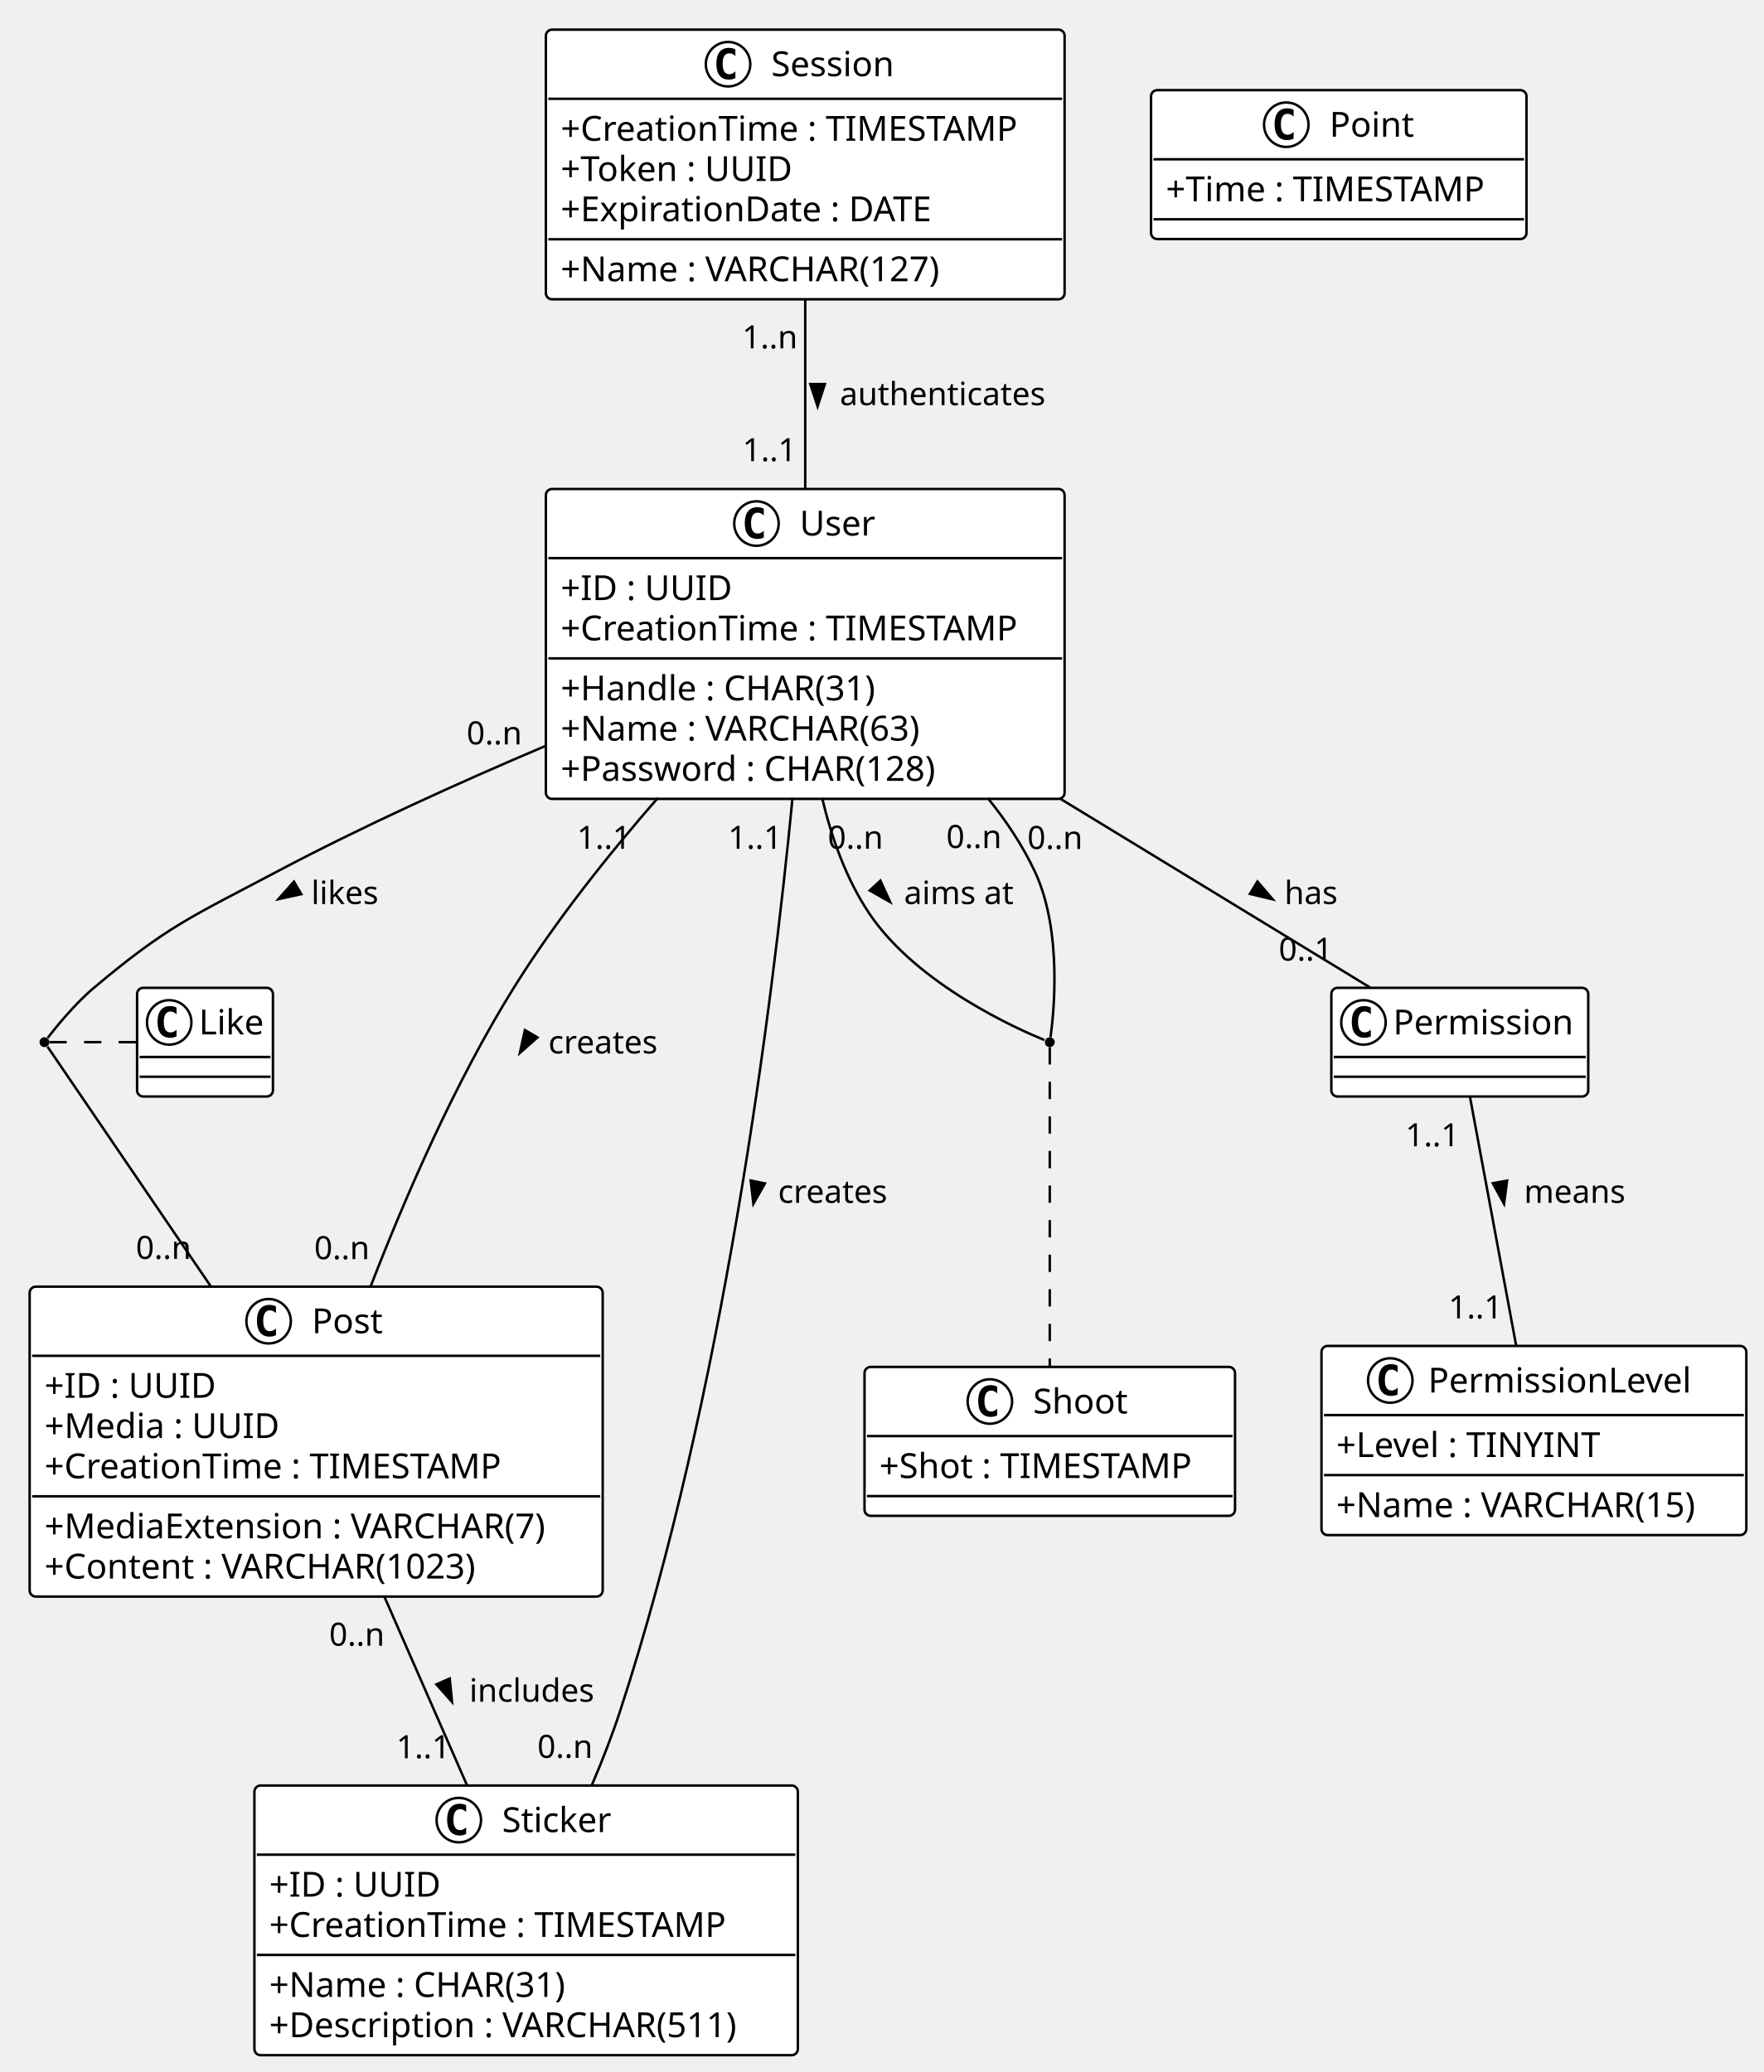
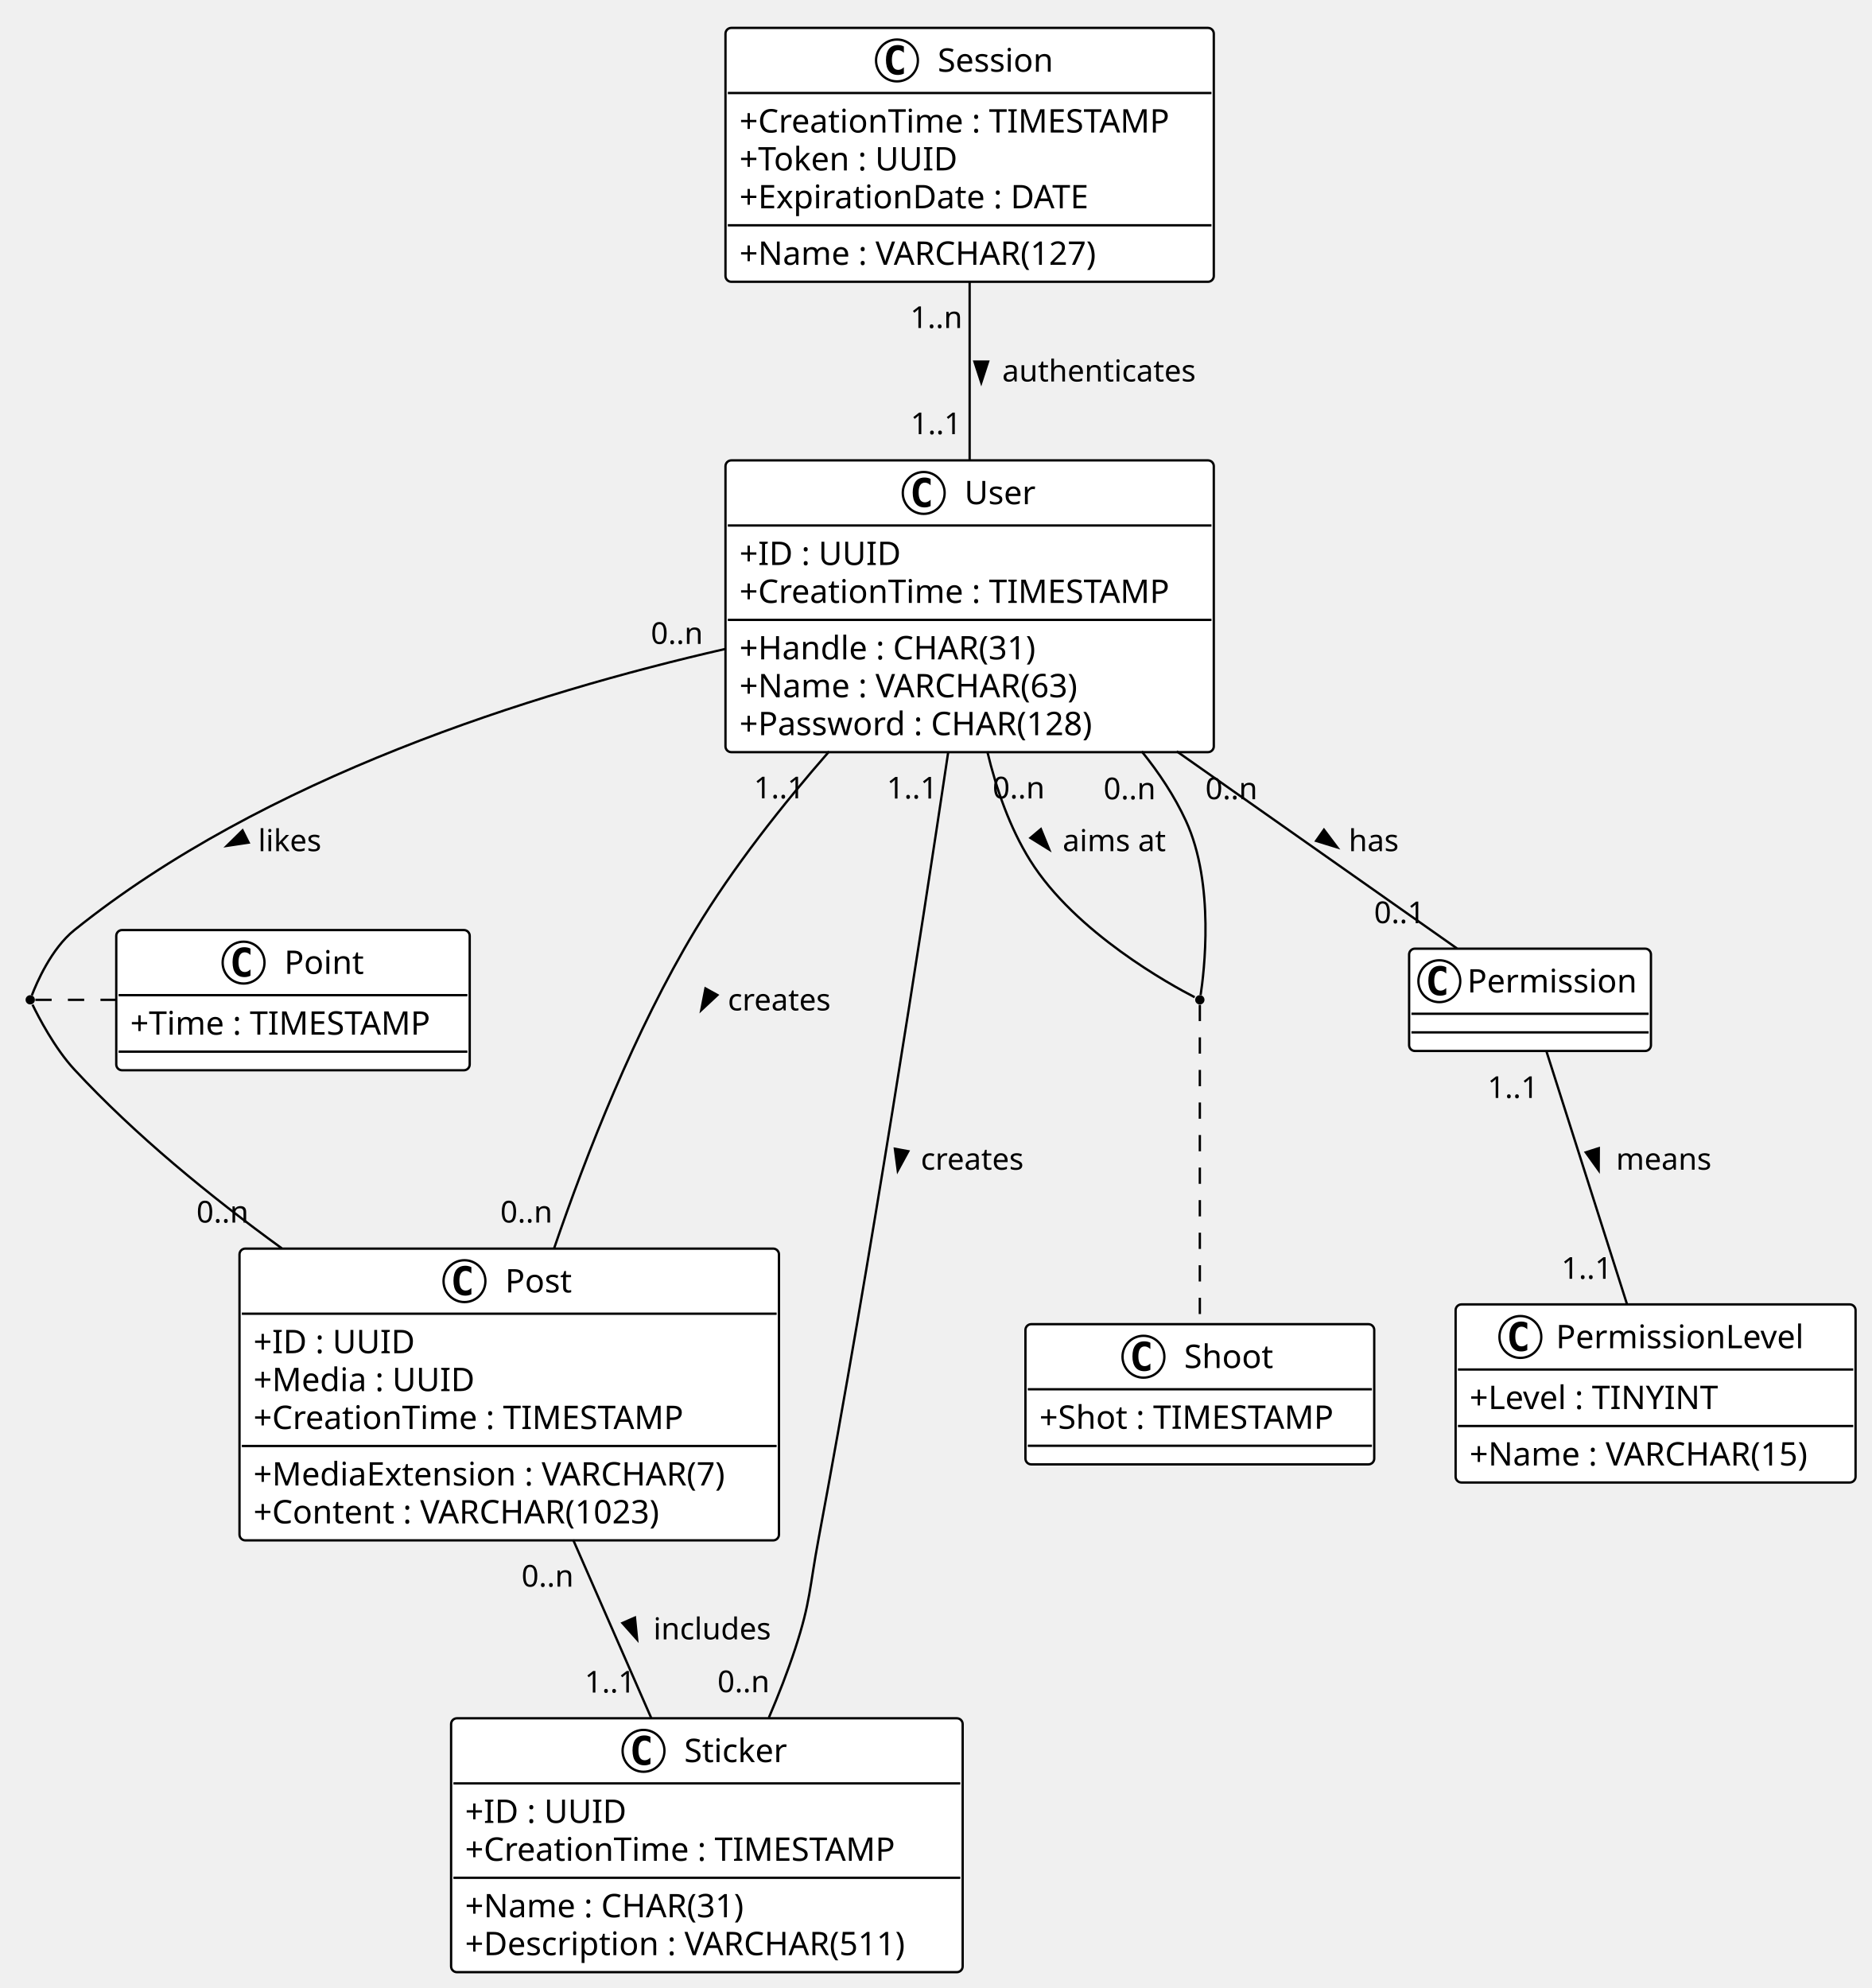
- <svg xmlns="http://www.w3.org/2000/svg" contentStyleType="text/css" height="839px" preserveAspectRatio="none" style="width:714px;height:839px;background:#FFFFFF;" version="1.1" viewBox="0 0 714 839" width="714px" zoomAndPan="magnify">
+ <svg xmlns="http://www.w3.org/2000/svg" contentStyleType="text/css" height="855px" preserveAspectRatio="none" style="width:805px;height:855px;background:#FFFFFF;" version="1.1" viewBox="0 0 805 855" width="805px" zoomAndPan="magnify">
  <defs />
  <g>
    <g id="elem_User">
-       <rect codeLine="4" fill="#FFFFFF" height="125.484" id="User" rx="2.5" ry="2.5" style="stroke:#000000;stroke-width:1.0;" width="210" x="221" y="198" />
-       <ellipse cx="306.25" cy="212" fill="#FFFFFF" rx="9" ry="9" style="stroke:#000000;stroke-width:1.0;" />
-       <path d="M309.219,217.641 Q308.641,217.938 308,218.078 Q307.359,218.234 306.656,218.234 Q304.156,218.234 302.828,216.594 Q301.516,214.938 301.516,211.812 Q301.516,208.688 302.828,207.031 Q304.156,205.375 306.656,205.375 Q307.359,205.375 308,205.531 Q308.656,205.688 309.219,205.984 L309.219,208.703 Q308.594,208.125 308,207.859 Q307.406,207.578 306.781,207.578 Q305.438,207.578 304.75,208.656 Q304.062,209.719 304.062,211.812 Q304.062,213.906 304.75,214.984 Q305.438,216.047 306.781,216.047 Q307.406,216.047 308,215.781 Q308.594,215.5 309.219,214.922 L309.219,217.641 Z " fill="#000000" />
-       <text fill="#000000" font-family="Verdana" font-size="14" lengthAdjust="spacing" textLength="32" x="323.75" y="216.847">User</text>
-       <line style="stroke:#000000;stroke-width:1.0;" x1="222" x2="430" y1="226" y2="226" />
-       <text fill="#000000" font-family="Verdana" font-size="14" lengthAdjust="spacing" textLength="73" x="227" y="242.995">+ID : UUID</text>
-       <text fill="#000000" font-family="Verdana" font-size="14" lengthAdjust="spacing" textLength="198" x="227" y="259.292">+CreationTime : TIMESTAMP</text>
-       <line style="stroke:#000000;stroke-width:1.0;" x1="222" x2="430" y1="266.594" y2="266.594" />
-       <text fill="#000000" font-family="Verdana" font-size="14" lengthAdjust="spacing" textLength="140" x="227" y="283.589">+Handle : CHAR(31)</text>
-       <text fill="#000000" font-family="Verdana" font-size="14" lengthAdjust="spacing" textLength="160" x="227" y="299.886">+Name : VARCHAR(63)</text>
-       <text fill="#000000" font-family="Verdana" font-size="14" lengthAdjust="spacing" textLength="168" x="227" y="316.183">+Password : CHAR(128)</text>
+       <rect codeLine="4" fill="#FFFFFF" height="125.484" id="User" rx="2.5" ry="2.5" style="stroke:#000000;stroke-width:1.0;" width="210" x="312" y="198" />
+       <ellipse cx="397.25" cy="212" fill="#FFFFFF" rx="9" ry="9" style="stroke:#000000;stroke-width:1.0;" />
+       <path d="M400.219,217.641 Q399.641,217.938 399,218.078 Q398.359,218.234 397.656,218.234 Q395.156,218.234 393.828,216.594 Q392.516,214.938 392.516,211.812 Q392.516,208.688 393.828,207.031 Q395.156,205.375 397.656,205.375 Q398.359,205.375 399,205.531 Q399.656,205.688 400.219,205.984 L400.219,208.703 Q399.594,208.125 399,207.859 Q398.406,207.578 397.781,207.578 Q396.438,207.578 395.75,208.656 Q395.062,209.719 395.062,211.812 Q395.062,213.906 395.75,214.984 Q396.438,216.047 397.781,216.047 Q398.406,216.047 399,215.781 Q399.594,215.5 400.219,214.922 L400.219,217.641 Z " fill="#000000" />
+       <text fill="#000000" font-family="Verdana" font-size="14" lengthAdjust="spacing" textLength="32" x="414.75" y="216.847">User</text>
+       <line style="stroke:#000000;stroke-width:1.0;" x1="313" x2="521" y1="226" y2="226" />
+       <text fill="#000000" font-family="Verdana" font-size="14" lengthAdjust="spacing" textLength="73" x="318" y="242.995">+ID : UUID</text>
+       <text fill="#000000" font-family="Verdana" font-size="14" lengthAdjust="spacing" textLength="198" x="318" y="259.292">+CreationTime : TIMESTAMP</text>
+       <line style="stroke:#000000;stroke-width:1.0;" x1="313" x2="521" y1="266.594" y2="266.594" />
+       <text fill="#000000" font-family="Verdana" font-size="14" lengthAdjust="spacing" textLength="140" x="318" y="283.589">+Handle : CHAR(31)</text>
+       <text fill="#000000" font-family="Verdana" font-size="14" lengthAdjust="spacing" textLength="160" x="318" y="299.886">+Name : VARCHAR(63)</text>
+       <text fill="#000000" font-family="Verdana" font-size="14" lengthAdjust="spacing" textLength="168" x="318" y="316.183">+Password : CHAR(128)</text>
    </g>
    <g id="elem_Post">
-       <rect codeLine="12" fill="#FFFFFF" height="125.484" id="Post" rx="2.5" ry="2.5" style="stroke:#000000;stroke-width:1.0;" width="232" x="12" y="521" />
-       <ellipse cx="108.75" cy="535" fill="#FFFFFF" rx="9" ry="9" style="stroke:#000000;stroke-width:1.0;" />
-       <path d="M111.719,540.641 Q111.141,540.938 110.5,541.078 Q109.859,541.234 109.156,541.234 Q106.656,541.234 105.328,539.594 Q104.016,537.938 104.016,534.812 Q104.016,531.688 105.328,530.031 Q106.656,528.375 109.156,528.375 Q109.859,528.375 110.5,528.531 Q111.156,528.688 111.719,528.984 L111.719,531.703 Q111.094,531.125 110.5,530.859 Q109.906,530.578 109.281,530.578 Q107.938,530.578 107.25,531.656 Q106.562,532.719 106.562,534.812 Q106.562,536.906 107.25,537.984 Q107.938,539.047 109.281,539.047 Q109.906,539.047 110.5,538.781 Q111.094,538.5 111.719,537.922 L111.719,540.641 Z " fill="#000000" />
-       <text fill="#000000" font-family="Verdana" font-size="14" lengthAdjust="spacing" textLength="31" x="126.25" y="539.847">Post</text>
-       <line style="stroke:#000000;stroke-width:1.0;" x1="13" x2="243" y1="549" y2="549" />
-       <text fill="#000000" font-family="Verdana" font-size="14" lengthAdjust="spacing" textLength="73" x="18" y="565.995">+ID : UUID</text>
-       <text fill="#000000" font-family="Verdana" font-size="14" lengthAdjust="spacing" textLength="100" x="18" y="582.292">+Media : UUID</text>
-       <text fill="#000000" font-family="Verdana" font-size="14" lengthAdjust="spacing" textLength="198" x="18" y="598.589">+CreationTime : TIMESTAMP</text>
-       <line style="stroke:#000000;stroke-width:1.0;" x1="13" x2="243" y1="605.891" y2="605.891" />
-       <text fill="#000000" font-family="Verdana" font-size="14" lengthAdjust="spacing" textLength="220" x="18" y="622.886">+MediaExtension : VARCHAR(7)</text>
-       <text fill="#000000" font-family="Verdana" font-size="14" lengthAdjust="spacing" textLength="194" x="18" y="639.183">+Content : VARCHAR(1023)</text>
+       <rect codeLine="12" fill="#FFFFFF" height="125.484" id="Post" rx="2.5" ry="2.5" style="stroke:#000000;stroke-width:1.0;" width="232" x="103" y="537" />
+       <ellipse cx="199.75" cy="551" fill="#FFFFFF" rx="9" ry="9" style="stroke:#000000;stroke-width:1.0;" />
+       <path d="M202.719,556.641 Q202.141,556.938 201.5,557.078 Q200.859,557.234 200.156,557.234 Q197.656,557.234 196.328,555.594 Q195.016,553.938 195.016,550.812 Q195.016,547.688 196.328,546.031 Q197.656,544.375 200.156,544.375 Q200.859,544.375 201.5,544.531 Q202.156,544.688 202.719,544.984 L202.719,547.703 Q202.094,547.125 201.5,546.859 Q200.906,546.578 200.281,546.578 Q198.938,546.578 198.25,547.656 Q197.562,548.719 197.562,550.812 Q197.562,552.906 198.25,553.984 Q198.938,555.047 200.281,555.047 Q200.906,555.047 201.5,554.781 Q202.094,554.5 202.719,553.922 L202.719,556.641 Z " fill="#000000" />
+       <text fill="#000000" font-family="Verdana" font-size="14" lengthAdjust="spacing" textLength="31" x="217.25" y="555.847">Post</text>
+       <line style="stroke:#000000;stroke-width:1.0;" x1="104" x2="334" y1="565" y2="565" />
+       <text fill="#000000" font-family="Verdana" font-size="14" lengthAdjust="spacing" textLength="73" x="109" y="581.995">+ID : UUID</text>
+       <text fill="#000000" font-family="Verdana" font-size="14" lengthAdjust="spacing" textLength="100" x="109" y="598.292">+Media : UUID</text>
+       <text fill="#000000" font-family="Verdana" font-size="14" lengthAdjust="spacing" textLength="198" x="109" y="614.589">+CreationTime : TIMESTAMP</text>
+       <line style="stroke:#000000;stroke-width:1.0;" x1="104" x2="334" y1="621.891" y2="621.891" />
+       <text fill="#000000" font-family="Verdana" font-size="14" lengthAdjust="spacing" textLength="220" x="109" y="638.886">+MediaExtension : VARCHAR(7)</text>
+       <text fill="#000000" font-family="Verdana" font-size="14" lengthAdjust="spacing" textLength="194" x="109" y="655.183">+Content : VARCHAR(1023)</text>
    </g>
    <g id="elem_Sticker">
-       <rect codeLine="24" fill="#FFFFFF" height="109.188" id="Sticker" rx="2.5" ry="2.5" style="stroke:#000000;stroke-width:1.0;" width="220" x="103" y="723" />
-       <ellipse cx="185.75" cy="737" fill="#FFFFFF" rx="9" ry="9" style="stroke:#000000;stroke-width:1.0;" />
-       <path d="M188.719,742.641 Q188.141,742.938 187.5,743.078 Q186.859,743.234 186.156,743.234 Q183.656,743.234 182.328,741.594 Q181.016,739.938 181.016,736.812 Q181.016,733.688 182.328,732.031 Q183.656,730.375 186.156,730.375 Q186.859,730.375 187.5,730.531 Q188.156,730.688 188.719,730.984 L188.719,733.703 Q188.094,733.125 187.5,732.859 Q186.906,732.578 186.281,732.578 Q184.938,732.578 184.25,733.656 Q183.562,734.719 183.562,736.812 Q183.562,738.906 184.25,739.984 Q184.938,741.047 186.281,741.047 Q186.906,741.047 187.5,740.781 Q188.094,740.5 188.719,739.922 L188.719,742.641 Z " fill="#000000" />
-       <text fill="#000000" font-family="Verdana" font-size="14" lengthAdjust="spacing" textLength="47" x="203.25" y="741.847">Sticker</text>
-       <line style="stroke:#000000;stroke-width:1.0;" x1="104" x2="322" y1="751" y2="751" />
-       <text fill="#000000" font-family="Verdana" font-size="14" lengthAdjust="spacing" textLength="73" x="109" y="767.995">+ID : UUID</text>
-       <text fill="#000000" font-family="Verdana" font-size="14" lengthAdjust="spacing" textLength="198" x="109" y="784.292">+CreationTime : TIMESTAMP</text>
-       <line style="stroke:#000000;stroke-width:1.0;" x1="104" x2="322" y1="791.594" y2="791.594" />
-       <text fill="#000000" font-family="Verdana" font-size="14" lengthAdjust="spacing" textLength="132" x="109" y="808.589">+Name : CHAR(31)</text>
-       <text fill="#000000" font-family="Verdana" font-size="14" lengthAdjust="spacing" textLength="208" x="109" y="824.886">+Description : VARCHAR(511)</text>
+       <rect codeLine="24" fill="#FFFFFF" height="109.188" id="Sticker" rx="2.5" ry="2.5" style="stroke:#000000;stroke-width:1.0;" width="220" x="194" y="739" />
+       <ellipse cx="276.75" cy="753" fill="#FFFFFF" rx="9" ry="9" style="stroke:#000000;stroke-width:1.0;" />
+       <path d="M279.719,758.641 Q279.141,758.938 278.5,759.078 Q277.859,759.234 277.156,759.234 Q274.656,759.234 273.328,757.594 Q272.016,755.938 272.016,752.812 Q272.016,749.688 273.328,748.031 Q274.656,746.375 277.156,746.375 Q277.859,746.375 278.5,746.531 Q279.156,746.688 279.719,746.984 L279.719,749.703 Q279.094,749.125 278.5,748.859 Q277.906,748.578 277.281,748.578 Q275.938,748.578 275.25,749.656 Q274.562,750.719 274.562,752.812 Q274.562,754.906 275.25,755.984 Q275.938,757.047 277.281,757.047 Q277.906,757.047 278.5,756.781 Q279.094,756.5 279.719,755.922 L279.719,758.641 Z " fill="#000000" />
+       <text fill="#000000" font-family="Verdana" font-size="14" lengthAdjust="spacing" textLength="47" x="294.25" y="757.847">Sticker</text>
+       <line style="stroke:#000000;stroke-width:1.0;" x1="195" x2="413" y1="767" y2="767" />
+       <text fill="#000000" font-family="Verdana" font-size="14" lengthAdjust="spacing" textLength="73" x="200" y="783.995">+ID : UUID</text>
+       <text fill="#000000" font-family="Verdana" font-size="14" lengthAdjust="spacing" textLength="198" x="200" y="800.292">+CreationTime : TIMESTAMP</text>
+       <line style="stroke:#000000;stroke-width:1.0;" x1="195" x2="413" y1="807.594" y2="807.594" />
+       <text fill="#000000" font-family="Verdana" font-size="14" lengthAdjust="spacing" textLength="132" x="200" y="824.589">+Name : CHAR(31)</text>
+       <text fill="#000000" font-family="Verdana" font-size="14" lengthAdjust="spacing" textLength="208" x="200" y="840.886">+Description : VARCHAR(511)</text>
    </g>
    <g id="elem_Shoot">
-       <rect codeLine="45" fill="#FFFFFF" height="60.297" id="Shoot" rx="2.5" ry="2.5" style="stroke:#000000;stroke-width:1.0;" width="150" x="350" y="553.5" />
-       <ellipse cx="400.75" cy="567.5" fill="#FFFFFF" rx="9" ry="9" style="stroke:#000000;stroke-width:1.0;" />
-       <path d="M403.719,573.141 Q403.141,573.438 402.5,573.578 Q401.859,573.734 401.156,573.734 Q398.656,573.734 397.328,572.094 Q396.016,570.438 396.016,567.312 Q396.016,564.188 397.328,562.531 Q398.656,560.875 401.156,560.875 Q401.859,560.875 402.5,561.031 Q403.156,561.188 403.719,561.484 L403.719,564.203 Q403.094,563.625 402.5,563.359 Q401.906,563.078 401.281,563.078 Q399.938,563.078 399.25,564.156 Q398.562,565.219 398.562,567.312 Q398.562,569.406 399.25,570.484 Q399.938,571.547 401.281,571.547 Q401.906,571.547 402.5,571.281 Q403.094,571 403.719,570.422 L403.719,573.141 Z " fill="#000000" />
-       <text fill="#000000" font-family="Verdana" font-size="14" lengthAdjust="spacing" textLength="41" x="418.25" y="572.347">Shoot</text>
-       <line style="stroke:#000000;stroke-width:1.0;" x1="351" x2="499" y1="581.5" y2="581.5" />
-       <text fill="#000000" font-family="Verdana" font-size="14" lengthAdjust="spacing" textLength="138" x="356" y="598.495">+Shot : TIMESTAMP</text>
-       <line style="stroke:#000000;stroke-width:1.0;" x1="351" x2="499" y1="605.797" y2="605.797" />
+       <rect codeLine="45" fill="#FFFFFF" height="60.297" id="Shoot" rx="2.5" ry="2.5" style="stroke:#000000;stroke-width:1.0;" width="150" x="441" y="569.5" />
+       <ellipse cx="491.75" cy="583.5" fill="#FFFFFF" rx="9" ry="9" style="stroke:#000000;stroke-width:1.0;" />
+       <path d="M494.719,589.141 Q494.141,589.438 493.5,589.578 Q492.859,589.734 492.156,589.734 Q489.656,589.734 488.328,588.094 Q487.016,586.438 487.016,583.312 Q487.016,580.188 488.328,578.531 Q489.656,576.875 492.156,576.875 Q492.859,576.875 493.5,577.031 Q494.156,577.188 494.719,577.484 L494.719,580.203 Q494.094,579.625 493.5,579.359 Q492.906,579.078 492.281,579.078 Q490.938,579.078 490.25,580.156 Q489.562,581.219 489.562,583.312 Q489.562,585.406 490.25,586.484 Q490.938,587.547 492.281,587.547 Q492.906,587.547 493.5,587.281 Q494.094,587 494.719,586.422 L494.719,589.141 Z " fill="#000000" />
+       <text fill="#000000" font-family="Verdana" font-size="14" lengthAdjust="spacing" textLength="41" x="509.25" y="588.347">Shoot</text>
+       <line style="stroke:#000000;stroke-width:1.0;" x1="442" x2="590" y1="597.5" y2="597.5" />
+       <text fill="#000000" font-family="Verdana" font-size="14" lengthAdjust="spacing" textLength="138" x="447" y="614.495">+Shot : TIMESTAMP</text>
+       <line style="stroke:#000000;stroke-width:1.0;" x1="442" x2="590" y1="621.797" y2="621.797" />
    </g>
-     <ellipse cx="425" cy="422" fill="#000000" rx="2" ry="2" style="stroke:none;stroke-width:1.0;" />
+     <ellipse cx="516" cy="430" fill="#000000" rx="2" ry="2" style="stroke:none;stroke-width:1.0;" />
    <g id="elem_Session">
-       <rect codeLine="61" fill="#FFFFFF" height="109.188" id="Session" rx="2.5" ry="2.5" style="stroke:#000000;stroke-width:1.0;" width="210" x="221" y="12" />
-       <ellipse cx="294.75" cy="26" fill="#FFFFFF" rx="9" ry="9" style="stroke:#000000;stroke-width:1.0;" />
-       <path d="M297.719,31.641 Q297.141,31.938 296.5,32.078 Q295.859,32.234 295.156,32.234 Q292.656,32.234 291.328,30.594 Q290.016,28.938 290.016,25.812 Q290.016,22.688 291.328,21.031 Q292.656,19.375 295.156,19.375 Q295.859,19.375 296.5,19.531 Q297.156,19.688 297.719,19.984 L297.719,22.703 Q297.094,22.125 296.5,21.859 Q295.906,21.578 295.281,21.578 Q293.938,21.578 293.25,22.656 Q292.562,23.719 292.562,25.812 Q292.562,27.906 293.25,28.984 Q293.938,30.047 295.281,30.047 Q295.906,30.047 296.5,29.781 Q297.094,29.5 297.719,28.922 L297.719,31.641 Z " fill="#000000" />
-       <text fill="#000000" font-family="Verdana" font-size="14" lengthAdjust="spacing" textLength="55" x="312.25" y="30.847">Session</text>
-       <line style="stroke:#000000;stroke-width:1.0;" x1="222" x2="430" y1="40" y2="40" />
-       <text fill="#000000" font-family="Verdana" font-size="14" lengthAdjust="spacing" textLength="198" x="227" y="56.995">+CreationTime : TIMESTAMP</text>
-       <text fill="#000000" font-family="Verdana" font-size="14" lengthAdjust="spacing" textLength="103" x="227" y="73.292">+Token : UUID</text>
-       <text fill="#000000" font-family="Verdana" font-size="14" lengthAdjust="spacing" textLength="163" x="227" y="89.589">+ExpirationDate : DATE</text>
-       <line style="stroke:#000000;stroke-width:1.0;" x1="222" x2="430" y1="96.891" y2="96.891" />
-       <text fill="#000000" font-family="Verdana" font-size="14" lengthAdjust="spacing" textLength="169" x="227" y="113.886">+Name : VARCHAR(127)</text>
+       <rect codeLine="61" fill="#FFFFFF" height="109.188" id="Session" rx="2.5" ry="2.5" style="stroke:#000000;stroke-width:1.0;" width="210" x="312" y="12" />
+       <ellipse cx="385.75" cy="26" fill="#FFFFFF" rx="9" ry="9" style="stroke:#000000;stroke-width:1.0;" />
+       <path d="M388.719,31.641 Q388.141,31.938 387.5,32.078 Q386.859,32.234 386.156,32.234 Q383.656,32.234 382.328,30.594 Q381.016,28.938 381.016,25.812 Q381.016,22.688 382.328,21.031 Q383.656,19.375 386.156,19.375 Q386.859,19.375 387.5,19.531 Q388.156,19.688 388.719,19.984 L388.719,22.703 Q388.094,22.125 387.5,21.859 Q386.906,21.578 386.281,21.578 Q384.938,21.578 384.25,22.656 Q383.562,23.719 383.562,25.812 Q383.562,27.906 384.25,28.984 Q384.938,30.047 386.281,30.047 Q386.906,30.047 387.5,29.781 Q388.094,29.5 388.719,28.922 L388.719,31.641 Z " fill="#000000" />
+       <text fill="#000000" font-family="Verdana" font-size="14" lengthAdjust="spacing" textLength="55" x="403.25" y="30.847">Session</text>
+       <line style="stroke:#000000;stroke-width:1.0;" x1="313" x2="521" y1="40" y2="40" />
+       <text fill="#000000" font-family="Verdana" font-size="14" lengthAdjust="spacing" textLength="198" x="318" y="56.995">+CreationTime : TIMESTAMP</text>
+       <text fill="#000000" font-family="Verdana" font-size="14" lengthAdjust="spacing" textLength="103" x="318" y="73.292">+Token : UUID</text>
+       <text fill="#000000" font-family="Verdana" font-size="14" lengthAdjust="spacing" textLength="163" x="318" y="89.589">+ExpirationDate : DATE</text>
+       <line style="stroke:#000000;stroke-width:1.0;" x1="313" x2="521" y1="96.891" y2="96.891" />
+       <text fill="#000000" font-family="Verdana" font-size="14" lengthAdjust="spacing" textLength="169" x="318" y="113.886">+Name : VARCHAR(127)</text>
    </g>
    <g id="elem_Permission">
-       <rect codeLine="71" fill="#FFFFFF" height="44" id="Permission" rx="2.5" ry="2.5" style="stroke:#000000;stroke-width:1.0;" width="104" x="539" y="400" />
-       <ellipse cx="552" cy="414" fill="#FFFFFF" rx="9" ry="9" style="stroke:#000000;stroke-width:1.0;" />
-       <path d="M554.969,419.641 Q554.391,419.938 553.75,420.078 Q553.109,420.234 552.406,420.234 Q549.906,420.234 548.578,418.594 Q547.266,416.938 547.266,413.812 Q547.266,410.688 548.578,409.031 Q549.906,407.375 552.406,407.375 Q553.109,407.375 553.75,407.531 Q554.406,407.688 554.969,407.984 L554.969,410.703 Q554.344,410.125 553.75,409.859 Q553.156,409.578 552.531,409.578 Q551.188,409.578 550.5,410.656 Q549.812,411.719 549.812,413.812 Q549.812,415.906 550.5,416.984 Q551.188,418.047 552.531,418.047 Q553.156,418.047 553.75,417.781 Q554.344,417.5 554.969,416.922 L554.969,419.641 Z " fill="#000000" />
-       <text fill="#000000" font-family="Verdana" font-size="14" lengthAdjust="spacing" textLength="76" x="564" y="418.847">Permission</text>
-       <line style="stroke:#000000;stroke-width:1.0;" x1="540" x2="642" y1="428" y2="428" />
-       <line style="stroke:#000000;stroke-width:1.0;" x1="540" x2="642" y1="436" y2="436" />
+       <rect codeLine="71" fill="#FFFFFF" height="44" id="Permission" rx="2.5" ry="2.5" style="stroke:#000000;stroke-width:1.0;" width="104" x="606" y="408" />
+       <ellipse cx="619" cy="422" fill="#FFFFFF" rx="9" ry="9" style="stroke:#000000;stroke-width:1.0;" />
+       <path d="M621.969,427.641 Q621.391,427.938 620.75,428.078 Q620.109,428.234 619.406,428.234 Q616.906,428.234 615.578,426.594 Q614.266,424.938 614.266,421.812 Q614.266,418.688 615.578,417.031 Q616.906,415.375 619.406,415.375 Q620.109,415.375 620.75,415.531 Q621.406,415.688 621.969,415.984 L621.969,418.703 Q621.344,418.125 620.75,417.859 Q620.156,417.578 619.531,417.578 Q618.188,417.578 617.5,418.656 Q616.812,419.719 616.812,421.812 Q616.812,423.906 617.5,424.984 Q618.188,426.047 619.531,426.047 Q620.156,426.047 620.75,425.781 Q621.344,425.5 621.969,424.922 L621.969,427.641 Z " fill="#000000" />
+       <text fill="#000000" font-family="Verdana" font-size="14" lengthAdjust="spacing" textLength="76" x="631" y="426.847">Permission</text>
+       <line style="stroke:#000000;stroke-width:1.0;" x1="607" x2="709" y1="436" y2="436" />
+       <line style="stroke:#000000;stroke-width:1.0;" x1="607" x2="709" y1="444" y2="444" />
    </g>
    <g id="elem_PermissionLevel">
-       <rect codeLine="80" fill="#FFFFFF" height="76.594" id="PermissionLevel" rx="2.5" ry="2.5" style="stroke:#000000;stroke-width:1.0;" width="172" x="535" y="545" />
-       <ellipse cx="562.85" cy="559" fill="#FFFFFF" rx="9" ry="9" style="stroke:#000000;stroke-width:1.0;" />
-       <path d="M565.819,564.641 Q565.241,564.938 564.6,565.078 Q563.959,565.234 563.256,565.234 Q560.756,565.234 559.428,563.594 Q558.116,561.938 558.116,558.812 Q558.116,555.688 559.428,554.031 Q560.756,552.375 563.256,552.375 Q563.959,552.375 564.6,552.531 Q565.256,552.688 565.819,552.984 L565.819,555.703 Q565.194,555.125 564.6,554.859 Q564.006,554.578 563.381,554.578 Q562.038,554.578 561.35,555.656 Q560.663,556.719 560.663,558.812 Q560.663,560.906 561.35,561.984 Q562.038,563.047 563.381,563.047 Q564.006,563.047 564.6,562.781 Q565.194,562.5 565.819,561.922 L565.819,564.641 Z " fill="#000000" />
-       <text fill="#000000" font-family="Verdana" font-size="14" lengthAdjust="spacing" textLength="111" x="578.15" y="563.847">PermissionLevel</text>
-       <line style="stroke:#000000;stroke-width:1.0;" x1="536" x2="706" y1="573" y2="573" />
-       <text fill="#000000" font-family="Verdana" font-size="14" lengthAdjust="spacing" textLength="113" x="541" y="589.995">+Level : TINYINT</text>
-       <line style="stroke:#000000;stroke-width:1.0;" x1="536" x2="706" y1="597.297" y2="597.297" />
-       <text fill="#000000" font-family="Verdana" font-size="14" lengthAdjust="spacing" textLength="160" x="541" y="614.292">+Name : VARCHAR(15)</text>
+       <rect codeLine="80" fill="#FFFFFF" height="76.594" id="PermissionLevel" rx="2.5" ry="2.5" style="stroke:#000000;stroke-width:1.0;" width="172" x="626" y="561" />
+       <ellipse cx="653.85" cy="575" fill="#FFFFFF" rx="9" ry="9" style="stroke:#000000;stroke-width:1.0;" />
+       <path d="M656.819,580.641 Q656.241,580.938 655.6,581.078 Q654.959,581.234 654.256,581.234 Q651.756,581.234 650.428,579.594 Q649.116,577.938 649.116,574.812 Q649.116,571.688 650.428,570.031 Q651.756,568.375 654.256,568.375 Q654.959,568.375 655.6,568.531 Q656.256,568.688 656.819,568.984 L656.819,571.703 Q656.194,571.125 655.6,570.859 Q655.006,570.578 654.381,570.578 Q653.038,570.578 652.35,571.656 Q651.663,572.719 651.663,574.812 Q651.663,576.906 652.35,577.984 Q653.038,579.047 654.381,579.047 Q655.006,579.047 655.6,578.781 Q656.194,578.5 656.819,577.922 L656.819,580.641 Z " fill="#000000" />
+       <text fill="#000000" font-family="Verdana" font-size="14" lengthAdjust="spacing" textLength="111" x="669.15" y="579.847">PermissionLevel</text>
+       <line style="stroke:#000000;stroke-width:1.0;" x1="627" x2="797" y1="589" y2="589" />
+       <text fill="#000000" font-family="Verdana" font-size="14" lengthAdjust="spacing" textLength="113" x="632" y="605.995">+Level : TINYINT</text>
+       <line style="stroke:#000000;stroke-width:1.0;" x1="627" x2="797" y1="613.297" y2="613.297" />
+       <text fill="#000000" font-family="Verdana" font-size="14" lengthAdjust="spacing" textLength="160" x="632" y="630.292">+Name : VARCHAR(15)</text>
    </g>
-     <g id="elem_Like">
-       <rect fill="#FFFFFF" height="44" id="Like" rx="2.5" ry="2.5" style="stroke:#000000;stroke-width:1.0;" width="55" x="55.5" y="400" />
-       <ellipse cx="68.5" cy="414" fill="#FFFFFF" rx="9" ry="9" style="stroke:#000000;stroke-width:1.0;" />
-       <path d="M71.469,419.641 Q70.891,419.938 70.25,420.078 Q69.609,420.234 68.906,420.234 Q66.406,420.234 65.078,418.594 Q63.766,416.938 63.766,413.812 Q63.766,410.688 65.078,409.031 Q66.406,407.375 68.906,407.375 Q69.609,407.375 70.25,407.531 Q70.906,407.688 71.469,407.984 L71.469,410.703 Q70.844,410.125 70.25,409.859 Q69.656,409.578 69.031,409.578 Q67.688,409.578 67,410.656 Q66.312,411.719 66.312,413.812 Q66.312,415.906 67,416.984 Q67.688,418.047 69.031,418.047 Q69.656,418.047 70.25,417.781 Q70.844,417.5 71.469,416.922 L71.469,419.641 Z " fill="#000000" />
-       <text fill="#000000" font-family="Verdana" font-size="14" lengthAdjust="spacing" textLength="27" x="80.5" y="418.847">Like</text>
-       <line style="stroke:#000000;stroke-width:1.0;" x1="56.5" x2="109.5" y1="428" y2="428" />
-       <line style="stroke:#000000;stroke-width:1.0;" x1="56.5" x2="109.5" y1="436" y2="436" />
+     <g id="elem_Point">
+       <rect codeLine="53" fill="#FFFFFF" height="60.297" id="Point" rx="2.5" ry="2.5" style="stroke:#000000;stroke-width:1.0;" width="152" x="50" y="400" />
+       <ellipse cx="104.75" cy="414" fill="#FFFFFF" rx="9" ry="9" style="stroke:#000000;stroke-width:1.0;" />
+       <path d="M107.719,419.641 Q107.141,419.938 106.5,420.078 Q105.859,420.234 105.156,420.234 Q102.656,420.234 101.328,418.594 Q100.016,416.938 100.016,413.812 Q100.016,410.688 101.328,409.031 Q102.656,407.375 105.156,407.375 Q105.859,407.375 106.5,407.531 Q107.156,407.688 107.719,407.984 L107.719,410.703 Q107.094,410.125 106.5,409.859 Q105.906,409.578 105.281,409.578 Q103.938,409.578 103.25,410.656 Q102.562,411.719 102.562,413.812 Q102.562,415.906 103.25,416.984 Q103.938,418.047 105.281,418.047 Q105.906,418.047 106.5,417.781 Q107.094,417.5 107.719,416.922 L107.719,419.641 Z " fill="#000000" />
+       <text fill="#000000" font-family="Verdana" font-size="14" lengthAdjust="spacing" textLength="35" x="122.25" y="418.847">Point</text>
+       <line style="stroke:#000000;stroke-width:1.0;" x1="51" x2="201" y1="428" y2="428" />
+       <text fill="#000000" font-family="Verdana" font-size="14" lengthAdjust="spacing" textLength="140" x="56" y="444.995">+Time : TIMESTAMP</text>
+       <line style="stroke:#000000;stroke-width:1.0;" x1="51" x2="201" y1="452.297" y2="452.297" />
    </g>
-     <ellipse cx="18" cy="422" fill="#000000" rx="2" ry="2" style="stroke:none;stroke-width:1.0;" />
-     <g id="elem_Point">
-       <rect codeLine="53" fill="#FFFFFF" height="60.297" id="Point" rx="2.5" ry="2.5" style="stroke:#000000;stroke-width:1.0;" width="152" x="466" y="36.5" />
-       <ellipse cx="520.75" cy="50.5" fill="#FFFFFF" rx="9" ry="9" style="stroke:#000000;stroke-width:1.0;" />
-       <path d="M523.719,56.141 Q523.141,56.438 522.5,56.578 Q521.859,56.734 521.156,56.734 Q518.656,56.734 517.328,55.094 Q516.016,53.438 516.016,50.312 Q516.016,47.188 517.328,45.531 Q518.656,43.875 521.156,43.875 Q521.859,43.875 522.5,44.031 Q523.156,44.188 523.719,44.484 L523.719,47.203 Q523.094,46.625 522.5,46.359 Q521.906,46.078 521.281,46.078 Q519.938,46.078 519.25,47.156 Q518.562,48.219 518.562,50.312 Q518.562,52.406 519.25,53.484 Q519.938,54.547 521.281,54.547 Q521.906,54.547 522.5,54.281 Q523.094,54 523.719,53.422 L523.719,56.141 Z " fill="#000000" />
-       <text fill="#000000" font-family="Verdana" font-size="14" lengthAdjust="spacing" textLength="35" x="538.25" y="55.347">Point</text>
-       <line style="stroke:#000000;stroke-width:1.0;" x1="467" x2="617" y1="64.5" y2="64.5" />
-       <text fill="#000000" font-family="Verdana" font-size="14" lengthAdjust="spacing" textLength="140" x="472" y="81.495">+Time : TIMESTAMP</text>
-       <line style="stroke:#000000;stroke-width:1.0;" x1="467" x2="617" y1="88.797" y2="88.797" />
+     <ellipse cx="13" cy="430" fill="#000000" rx="2" ry="2" style="stroke:none;stroke-width:1.0;" />
+     <g id="link_User_apoint7">
+       <path d="M424.602,323.227 C428.455,339.304 434.258,355.994 443,370 C462.457,401.174 503.755,423.731 513.775,428.883 " fill="none" id="User-apoint7" style="stroke:#000000;stroke-width:1.0;" />
+       <polygon fill="#000000" points="451.225,365.387,447.637,356.58,443.145,360.371,451.225,365.387" style="stroke:#000000;stroke-width:1.0;" />
+       <text fill="#000000" font-family="Verdana" font-size="13" lengthAdjust="spacing" textLength="48" x="457" y="366.067">aims at</text>
+       <text fill="#000000" font-family="Verdana" font-size="13" lengthAdjust="spacing" textLength="24" x="426.868" y="343.394">0..n</text>
    </g>
-     <g id="link_User_apoint160">
-       <path d="M332.822,323.074 C336.673,339.326 342.671,356.142 352,370 C371.464,398.914 412.757,417.041 422.776,421.121 " fill="none" id="User-apoint160" style="stroke:#000000;stroke-width:1.0;" />
-       <polygon fill="#000000" points="360.38,365.251,356.431,356.599,352.1,360.572,360.38,365.251" style="stroke:#000000;stroke-width:1.0;" />
-       <text fill="#000000" font-family="Verdana" font-size="13" lengthAdjust="spacing" textLength="48" x="366" y="366.067">aims at</text>
-       <text fill="#000000" font-family="Verdana" font-size="13" lengthAdjust="spacing" textLength="24" x="335.116" y="343.66">0..n</text>
+     <g id="link_apoint7_User">
+       <path d="M516.333,427.969 C517.744,418.769 522.601,380.264 510,353 C505.128,342.458 498.506,332.445 491.024,323.168 " fill="none" id="apoint7-User" style="stroke:#000000;stroke-width:1.0;" />
+       <text fill="#000000" font-family="Verdana" font-size="13" lengthAdjust="spacing" textLength="24" x="474.584" y="343.765">0..n</text>
    </g>
-     <g id="link_apoint160_User">
-       <path d="M425.309,419.952 C426.516,411.312 430.308,377.181 419,353 C414.08,342.48 407.43,332.48 399.933,323.211 " fill="none" id="apoint160-User" style="stroke:#000000;stroke-width:1.0;" />
-       <text fill="#000000" font-family="Verdana" font-size="13" lengthAdjust="spacing" textLength="24" x="383.095" y="343.375">0..n</text>
-     </g>
-     <g id="link_apoint160_Shoot">
-       <path d="M425,424.042 C425,437.187 425,510.68 425,553.159 " fill="none" id="apoint160-Shoot" style="stroke:#000000;stroke-width:1.0;stroke-dasharray:7.0,7.0;" />
+     <g id="link_apoint7_Shoot">
+       <path d="M516,432.143 C516,446.131 516,525.228 516,569.494 " fill="none" id="apoint7-Shoot" style="stroke:#000000;stroke-width:1.0;stroke-dasharray:7.0,7.0;" />
    </g>
    <g id="link_User_Post">
-       <path codeLine="36" d="M266.316,323.115 C246.213,346.161 224.675,373.202 208,400 C184.315,438.065 164.186,484.362 150.044,520.929 " fill="none" id="User-Post" style="stroke:#000000;stroke-width:1.0;" />
-       <polygon fill="#000000" points="210.466,426.377,217.583,420.068,212.516,417.09,210.466,426.377" style="stroke:#000000;stroke-width:1.0;" />
-       <text fill="#000000" font-family="Verdana" font-size="13" lengthAdjust="spacing" textLength="48" x="222" y="426.567">creates</text>
-       <text fill="#000000" font-family="Verdana" font-size="13" lengthAdjust="spacing" textLength="24" x="233.579" y="343.706">1..1</text>
-       <text fill="#000000" font-family="Verdana" font-size="13" lengthAdjust="spacing" textLength="24" x="127.205" y="509.874">0..n</text>
+       <path codeLine="36" d="M356.563,323.188 C336.508,346.134 315.192,373.093 299,400 C273.024,443.164 252.198,496.283 238.313,536.853 " fill="none" id="User-Post" style="stroke:#000000;stroke-width:1.0;" />
+       <polygon fill="#000000" points="301.579,434.441,308.53,427.95,303.387,425.104,301.579,434.441" style="stroke:#000000;stroke-width:1.0;" />
+       <text fill="#000000" font-family="Verdana" font-size="13" lengthAdjust="spacing" textLength="48" x="313" y="434.567">creates</text>
+       <text fill="#000000" font-family="Verdana" font-size="13" lengthAdjust="spacing" textLength="24" x="324.188" y="343.35">1..1</text>
+       <text fill="#000000" font-family="Verdana" font-size="13" lengthAdjust="spacing" textLength="24" x="215.159" y="525.789">0..n</text>
    </g>
    <g id="link_User_Sticker">
-       <path codeLine="37" d="M320.856,323.1 C312.566,408.457 292.757,565.34 251,693 C247.8,702.784 243.824,712.958 239.662,722.714 " fill="none" id="User-Sticker" style="stroke:#000000;stroke-width:1.0;" />
-       <polygon fill="#000000" points="305.004,487.466,309.685,479.188,303.925,478.017,305.004,487.466" style="stroke:#000000;stroke-width:1.0;" />
-       <text fill="#000000" font-family="Verdana" font-size="13" lengthAdjust="spacing" textLength="48" x="315" y="487.067">creates</text>
-       <text fill="#000000" font-family="Verdana" font-size="13" lengthAdjust="spacing" textLength="24" x="294.767" y="343.689">1..1</text>
-       <text fill="#000000" font-family="Verdana" font-size="13" lengthAdjust="spacing" textLength="24" x="217.54" y="711.797">0..n</text>
+       <path codeLine="37" d="M407.817,323.256 C396.009,402.414 374.349,542.621 352,662 C348.07,682.992 348.639,688.702 342,709 C338.8,718.784 334.824,728.958 330.662,738.714 " fill="none" id="User-Sticker" style="stroke:#000000;stroke-width:1.0;" />
+       <polygon fill="#000000" points="386.087,503.482,390.628,495.126,384.849,494.053,386.087,503.482" style="stroke:#000000;stroke-width:1.0;" />
+       <text fill="#000000" font-family="Verdana" font-size="13" lengthAdjust="spacing" textLength="48" x="396" y="503.067">creates</text>
+       <text fill="#000000" font-family="Verdana" font-size="13" lengthAdjust="spacing" textLength="24" x="381.367" y="343.426">1..1</text>
+       <text fill="#000000" font-family="Verdana" font-size="13" lengthAdjust="spacing" textLength="24" x="308.54" y="727.797">0..n</text>
    </g>
    <g id="link_Post_Sticker">
-       <path codeLine="38" d="M155.48,646.218 C166.296,670.905 178.602,698.992 189.048,722.833 " fill="none" id="Post-Sticker" style="stroke:#000000;stroke-width:1.0;" />
-       <polygon fill="#000000" points="183.007,689.146,182.069,679.682,176.685,682.041,183.007,689.146" style="stroke:#000000;stroke-width:1.0;" />
-       <text fill="#000000" font-family="Verdana" font-size="13" lengthAdjust="spacing" textLength="52" x="190" y="689.067">includes</text>
-       <text fill="#000000" font-family="Verdana" font-size="13" lengthAdjust="spacing" textLength="24" x="133.269" y="666.384">0..n</text>
-       <text fill="#000000" font-family="Verdana" font-size="13" lengthAdjust="spacing" textLength="24" x="160.442" y="711.932">1..1</text>
+       <path codeLine="38" d="M246.48,662.218 C257.296,686.905 269.602,714.992 280.048,738.833 " fill="none" id="Post-Sticker" style="stroke:#000000;stroke-width:1.0;" />
+       <polygon fill="#000000" points="274.007,705.146,273.068,695.682,267.685,698.041,274.007,705.146" style="stroke:#000000;stroke-width:1.0;" />
+       <text fill="#000000" font-family="Verdana" font-size="13" lengthAdjust="spacing" textLength="52" x="281" y="705.067">includes</text>
+       <text fill="#000000" font-family="Verdana" font-size="13" lengthAdjust="spacing" textLength="24" x="224.269" y="682.384">0..n</text>
+       <text fill="#000000" font-family="Verdana" font-size="13" lengthAdjust="spacing" textLength="24" x="251.442" y="727.932">1..1</text>
    </g>
    <g id="link_Session_User">
-       <path codeLine="40" d="M326,121.056 C326,144.927 326,173.07 326,197.799 " fill="none" id="Session-User" style="stroke:#000000;stroke-width:1.0;" />
-       <polygon fill="#000000" points="331,164.566,333.939,155.521,328.061,155.521,331,164.566" style="stroke:#000000;stroke-width:1.0;" />
-       <text fill="#000000" font-family="Verdana" font-size="13" lengthAdjust="spacing" textLength="88" x="340" y="164.067">authenticates</text>
-       <text fill="#000000" font-family="Verdana" font-size="13" lengthAdjust="spacing" textLength="24" x="300.462" y="141.07">1..n</text>
-       <text fill="#000000" font-family="Verdana" font-size="13" lengthAdjust="spacing" textLength="24" x="300.613" y="186.729">1..1</text>
+       <path codeLine="40" d="M417,121.056 C417,144.927 417,173.07 417,197.799 " fill="none" id="Session-User" style="stroke:#000000;stroke-width:1.0;" />
+       <polygon fill="#000000" points="422,164.566,424.939,155.521,419.061,155.521,422,164.566" style="stroke:#000000;stroke-width:1.0;" />
+       <text fill="#000000" font-family="Verdana" font-size="13" lengthAdjust="spacing" textLength="88" x="431" y="164.067">authenticates</text>
+       <text fill="#000000" font-family="Verdana" font-size="13" lengthAdjust="spacing" textLength="24" x="391.462" y="141.07">1..n</text>
+       <text fill="#000000" font-family="Verdana" font-size="13" lengthAdjust="spacing" textLength="24" x="391.613" y="186.729">1..1</text>
    </g>
    <g id="link_User_Permission">
-       <path codeLine="41" d="M428.835,323.171 C473.209,350.214 522.262,380.108 554.672,399.861 " fill="none" id="User-Permission" style="stroke:#000000;stroke-width:1.0;" />
-       <polygon fill="#000000" points="515.27,364.168,509.075,356.952,506.016,361.971,515.27,364.168" style="stroke:#000000;stroke-width:1.0;" />
-       <text fill="#000000" font-family="Verdana" font-size="13" lengthAdjust="spacing" textLength="23" x="520" y="366.067">has</text>
-       <text fill="#000000" font-family="Verdana" font-size="13" lengthAdjust="spacing" textLength="24" x="415.906" y="343.769">0..n</text>
-       <text fill="#000000" font-family="Verdana" font-size="13" lengthAdjust="spacing" textLength="24" x="517.684" y="388.98">0..1</text>
+       <path codeLine="41" d="M506.055,323.134 C548.292,352.84 596.071,386.444 626.585,407.905 " fill="none" id="User-Permission" style="stroke:#000000;stroke-width:1.0;" />
+       <polygon fill="#000000" points="575.09,364.443,569.382,356.835,566.001,361.643,575.09,364.443" style="stroke:#000000;stroke-width:1.0;" />
+       <text fill="#000000" font-family="Verdana" font-size="13" lengthAdjust="spacing" textLength="23" x="580" y="366.067">has</text>
+       <text fill="#000000" font-family="Verdana" font-size="13" lengthAdjust="spacing" textLength="24" x="518.371" y="343.727">0..n</text>
+       <text fill="#000000" font-family="Verdana" font-size="13" lengthAdjust="spacing" textLength="24" x="590.918" y="397.037">0..1</text>
    </g>
    <g id="link_Permission_PermissionLevel">
-       <path codeLine="42" d="M595.109,444.117 C599.923,470.034 607.984,513.433 613.835,544.929 " fill="none" id="Permission-PermissionLevel" style="stroke:#000000;stroke-width:1.0;" />
-       <polygon fill="#000000" points="608.913,487.482,610.151,478.053,604.372,479.126,608.913,487.482" style="stroke:#000000;stroke-width:1.0;" />
-       <text fill="#000000" font-family="Verdana" font-size="13" lengthAdjust="spacing" textLength="44" x="617" y="487.067">means</text>
-       <text fill="#000000" font-family="Verdana" font-size="13" lengthAdjust="spacing" textLength="24" x="568.988" y="464.162">1..1</text>
-       <text fill="#000000" font-family="Verdana" font-size="13" lengthAdjust="spacing" textLength="24" x="586.421" y="533.837">1..1</text>
+       <path codeLine="42" d="M665.06,452.159 C673.836,479.708 688.964,527.194 699.672,560.803 " fill="none" id="Permission-PermissionLevel" style="stroke:#000000;stroke-width:1.0;" />
+       <polygon fill="#000000" points="687.518,503.33,687.572,493.82,681.972,495.604,687.518,503.33" style="stroke:#000000;stroke-width:1.0;" />
+       <text fill="#000000" font-family="Verdana" font-size="13" lengthAdjust="spacing" textLength="44" x="695" y="503.067">means</text>
+       <text fill="#000000" font-family="Verdana" font-size="13" lengthAdjust="spacing" textLength="24" x="639.732" y="472.215">1..1</text>
+       <text fill="#000000" font-family="Verdana" font-size="13" lengthAdjust="spacing" textLength="24" x="671.49" y="549.976">1..1</text>
    </g>
-     <g id="link_User_apoint176">
-       <path d="M220.771,302.079 C185.623,316.992 146.608,334.677 112,353 C77.566,371.231 67.814,374.917 38,400 C30.1,406.646 22.337,416.335 19.318,420.256 " fill="none" id="User-apoint176" style="stroke:#000000;stroke-width:1.0;" />
-       <polygon fill="#000000" points="112.687,364.096,121.976,362.055,119.002,356.985,112.687,364.096" style="stroke:#000000;stroke-width:1.0;" />
-       <text fill="#000000" font-family="Verdana" font-size="13" lengthAdjust="spacing" textLength="28" x="126" y="366.067">likes</text>
-       <text fill="#000000" font-family="Verdana" font-size="13" lengthAdjust="spacing" textLength="24" x="188.895" y="301.424">0..n</text>
+     <g id="link_User_apoint23">
+       <path d="M311.775,279.134 C228.706,298.134 113.601,334.426 32,400 C22.004,408.033 15.709,422.817 13.699,428.079 " fill="none" id="User-apoint23" style="stroke:#000000;stroke-width:1.0;" />
+       <polygon fill="#000000" points="97.527,363.801,106.932,362.387,104.305,357.129,97.527,363.801" style="stroke:#000000;stroke-width:1.0;" />
+       <text fill="#000000" font-family="Verdana" font-size="13" lengthAdjust="spacing" textLength="28" x="111" y="366.067">likes</text>
+       <text fill="#000000" font-family="Verdana" font-size="13" lengthAdjust="spacing" textLength="24" x="279.899" y="276.937">0..n</text>
    </g>
-     <g id="link_apoint176_Post">
-       <path d="M19.235,423.814 C25.844,433.517 57.753,480.365 85.314,520.829 " fill="none" id="apoint176-Post" style="stroke:#000000;stroke-width:1.0;" />
-       <text fill="#000000" font-family="Verdana" font-size="13" lengthAdjust="spacing" textLength="24" x="54.991" y="509.762">0..n</text>
+     <g id="link_apoint23_Post">
+       <path d="M13.975,432.068 C16.463,437.202 23.453,450.774 32,460 C58.15,488.227 90.644,514.715 121.172,536.867 " fill="none" id="apoint23-Post" style="stroke:#000000;stroke-width:1.0;" />
+       <text fill="#000000" font-family="Verdana" font-size="13" lengthAdjust="spacing" textLength="24" x="84.473" y="525.805">0..n</text>
    </g>
-     <g id="link_apoint176_Like">
-       <path d="M20.031,422 C31.838,422 43.645,422 55.451,422 " fill="none" id="apoint176-Like" style="stroke:#000000;stroke-width:1.0;stroke-dasharray:7.0,7.0;" />
+     <g id="link_apoint23_Point">
+       <path d="M15.207,430 C26.748,430 38.289,430 49.83,430 " fill="none" id="apoint23-Point" style="stroke:#000000;stroke-width:1.0;stroke-dasharray:7.0,7.0;" />
    </g>
  </g>
</svg>
